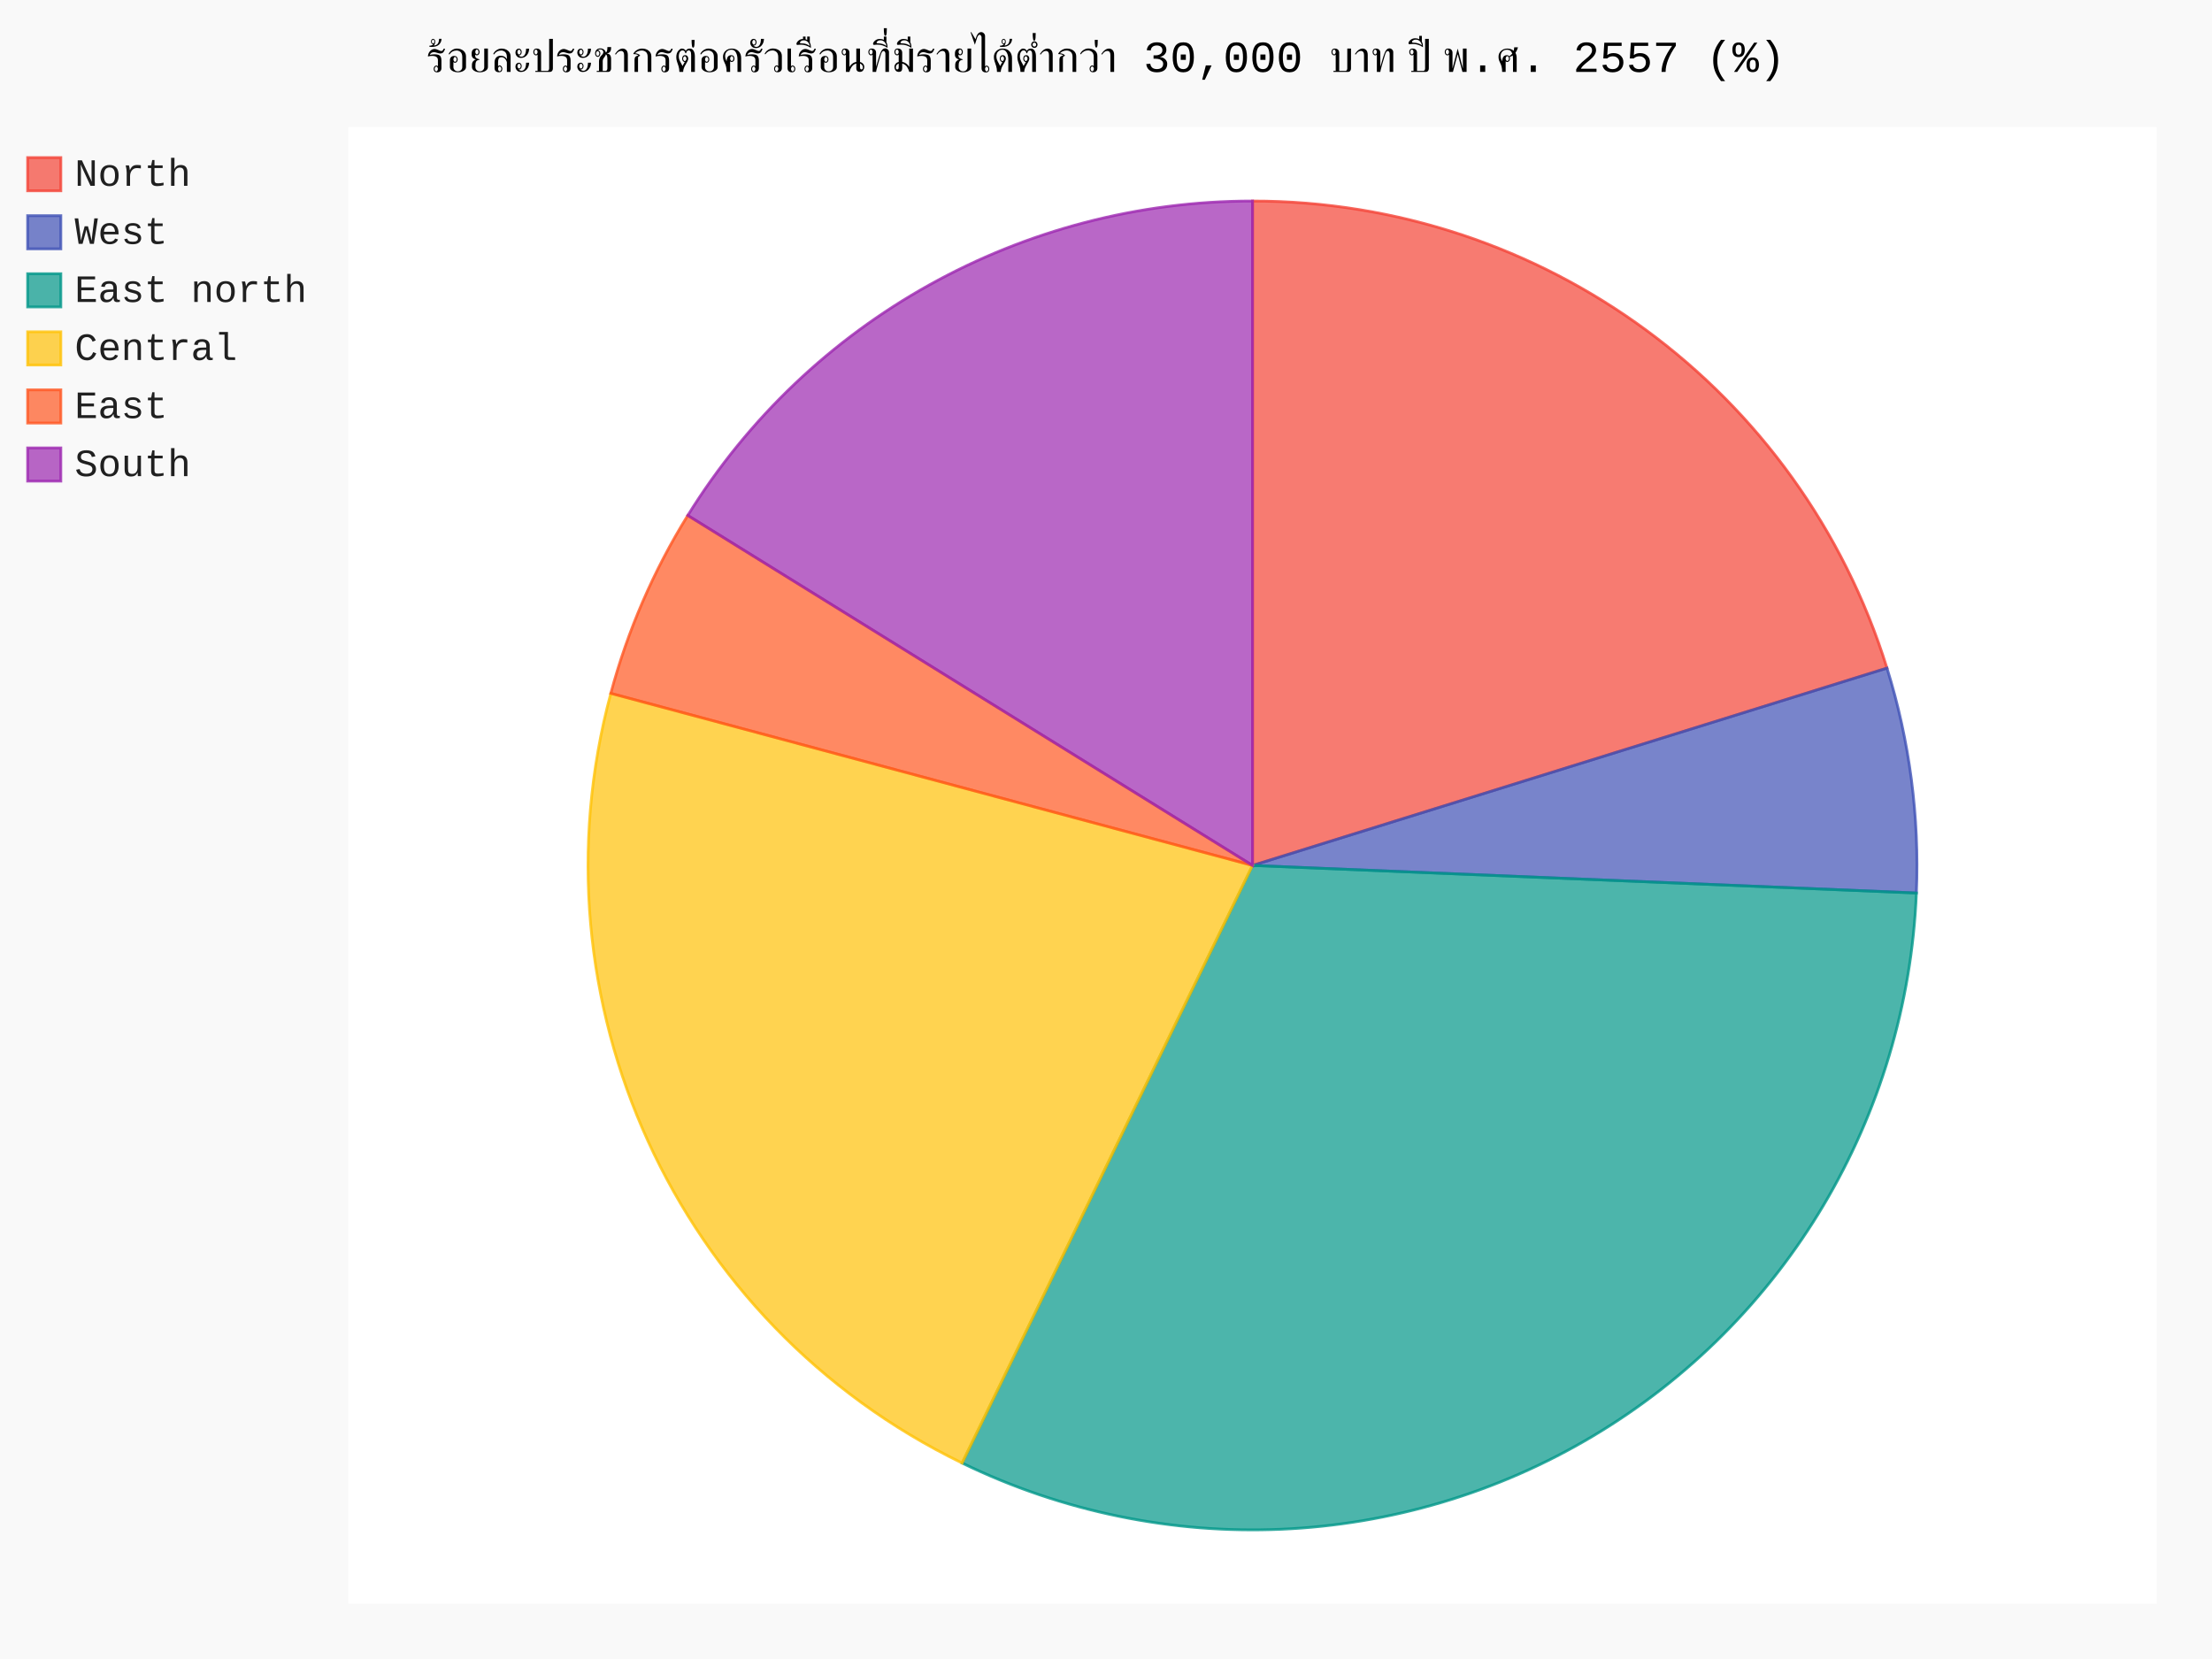
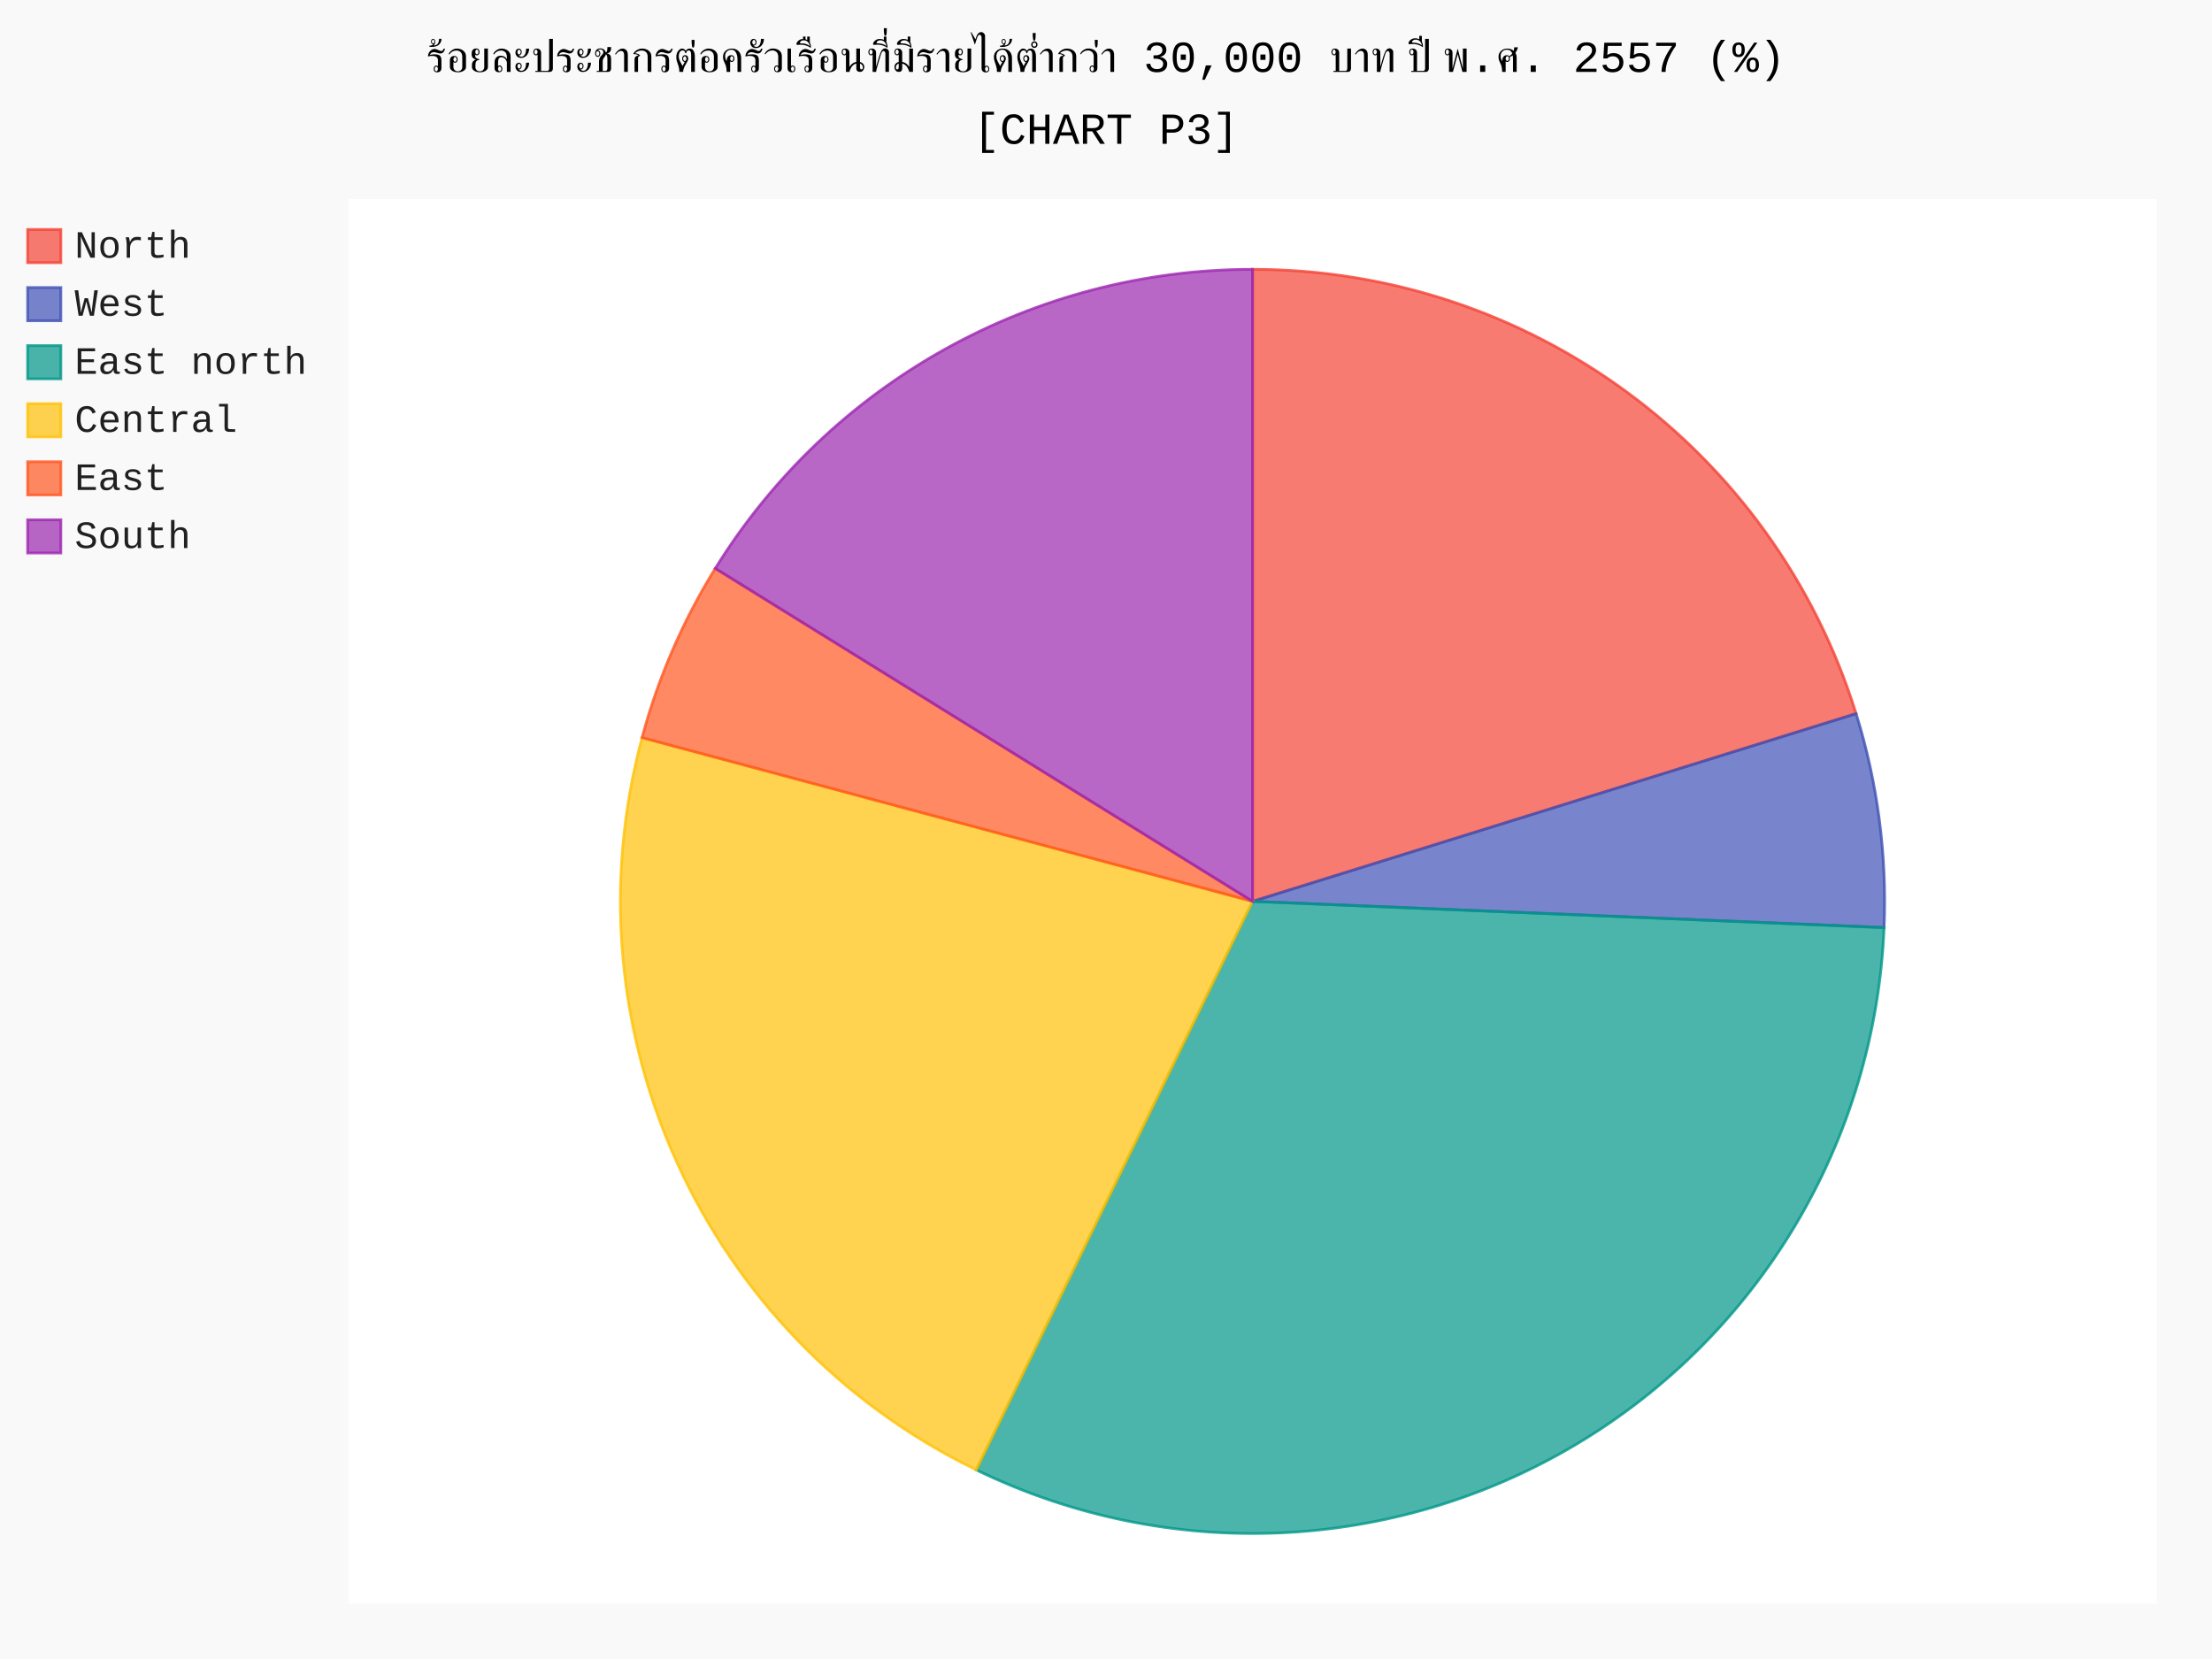
- <svg xmlns="http://www.w3.org/2000/svg" id="chart-33cfbea3-93d8-45ca-a9b8-786c41a2f5e3" class="pygal-chart" viewBox="0 0 800 600">
+ <svg xmlns="http://www.w3.org/2000/svg" id="chart-1057e785-bdf0-4803-9324-5d2d5928665e" class="pygal-chart" viewBox="0 0 800 600">
  <defs>
-     <style type="text/css">#chart-33cfbea3-93d8-45ca-a9b8-786c41a2f5e3{-webkit-user-select:none;-webkit-font-smoothing:antialiased;font-family:Consolas,"Liberation Mono",Menlo,Courier,monospace}#chart-33cfbea3-93d8-45ca-a9b8-786c41a2f5e3 .title{font-family:Consolas,"Liberation Mono",Menlo,Courier,monospace;font-size:16px}#chart-33cfbea3-93d8-45ca-a9b8-786c41a2f5e3 .legends .legend text{font-family:Consolas,"Liberation Mono",Menlo,Courier,monospace;font-size:14px}#chart-33cfbea3-93d8-45ca-a9b8-786c41a2f5e3 .axis text{font-family:Consolas,"Liberation Mono",Menlo,Courier,monospace;font-size:10px}#chart-33cfbea3-93d8-45ca-a9b8-786c41a2f5e3 .axis text.major{font-family:Consolas,"Liberation Mono",Menlo,Courier,monospace;font-size:10px}#chart-33cfbea3-93d8-45ca-a9b8-786c41a2f5e3 .text-overlay text.value{font-family:Consolas,"Liberation Mono",Menlo,Courier,monospace;font-size:16px}#chart-33cfbea3-93d8-45ca-a9b8-786c41a2f5e3 .text-overlay text.label{font-family:Consolas,"Liberation Mono",Menlo,Courier,monospace;font-size:10px}#chart-33cfbea3-93d8-45ca-a9b8-786c41a2f5e3 .tooltip{font-family:Consolas,"Liberation Mono",Menlo,Courier,monospace;font-size:14px}#chart-33cfbea3-93d8-45ca-a9b8-786c41a2f5e3 text.no_data{font-family:Consolas,"Liberation Mono",Menlo,Courier,monospace;font-size:64px}
- #chart-33cfbea3-93d8-45ca-a9b8-786c41a2f5e3{background-color:rgba(249,249,249,1)}#chart-33cfbea3-93d8-45ca-a9b8-786c41a2f5e3 path,#chart-33cfbea3-93d8-45ca-a9b8-786c41a2f5e3 line,#chart-33cfbea3-93d8-45ca-a9b8-786c41a2f5e3 rect,#chart-33cfbea3-93d8-45ca-a9b8-786c41a2f5e3 circle{-webkit-transition:150ms;-moz-transition:150ms;transition:150ms}#chart-33cfbea3-93d8-45ca-a9b8-786c41a2f5e3 .graph &gt; .background{fill:rgba(249,249,249,1)}#chart-33cfbea3-93d8-45ca-a9b8-786c41a2f5e3 .plot &gt; .background{fill:rgba(255,255,255,1)}#chart-33cfbea3-93d8-45ca-a9b8-786c41a2f5e3 .graph{fill:rgba(0,0,0,.87)}#chart-33cfbea3-93d8-45ca-a9b8-786c41a2f5e3 text.no_data{fill:rgba(0,0,0,1)}#chart-33cfbea3-93d8-45ca-a9b8-786c41a2f5e3 .title{fill:rgba(0,0,0,1)}#chart-33cfbea3-93d8-45ca-a9b8-786c41a2f5e3 .legends .legend text{fill:rgba(0,0,0,.87)}#chart-33cfbea3-93d8-45ca-a9b8-786c41a2f5e3 .legends .legend:hover text{fill:rgba(0,0,0,1)}#chart-33cfbea3-93d8-45ca-a9b8-786c41a2f5e3 .axis .line{stroke:rgba(0,0,0,1)}#chart-33cfbea3-93d8-45ca-a9b8-786c41a2f5e3 .axis .guide.line{stroke:rgba(0,0,0,.54)}#chart-33cfbea3-93d8-45ca-a9b8-786c41a2f5e3 .axis .major.line{stroke:rgba(0,0,0,.87)}#chart-33cfbea3-93d8-45ca-a9b8-786c41a2f5e3 .axis text.major{fill:rgba(0,0,0,1)}#chart-33cfbea3-93d8-45ca-a9b8-786c41a2f5e3 .axis.y .guides:hover .guide.line,#chart-33cfbea3-93d8-45ca-a9b8-786c41a2f5e3 .line-graph .axis.x .guides:hover .guide.line,#chart-33cfbea3-93d8-45ca-a9b8-786c41a2f5e3 .stackedline-graph .axis.x .guides:hover .guide.line,#chart-33cfbea3-93d8-45ca-a9b8-786c41a2f5e3 .xy-graph .axis.x .guides:hover .guide.line{stroke:rgba(0,0,0,1)}#chart-33cfbea3-93d8-45ca-a9b8-786c41a2f5e3 .axis .guides:hover text{fill:rgba(0,0,0,1)}#chart-33cfbea3-93d8-45ca-a9b8-786c41a2f5e3 .reactive{fill-opacity:.7;stroke-opacity:.8}#chart-33cfbea3-93d8-45ca-a9b8-786c41a2f5e3 .ci{stroke:rgba(0,0,0,.87)}#chart-33cfbea3-93d8-45ca-a9b8-786c41a2f5e3 .reactive.active,#chart-33cfbea3-93d8-45ca-a9b8-786c41a2f5e3 .active .reactive{fill-opacity:.8;stroke-opacity:.9;stroke-width:4}#chart-33cfbea3-93d8-45ca-a9b8-786c41a2f5e3 .ci .reactive.active{stroke-width:1.5}#chart-33cfbea3-93d8-45ca-a9b8-786c41a2f5e3 .series text{fill:rgba(0,0,0,1)}#chart-33cfbea3-93d8-45ca-a9b8-786c41a2f5e3 .tooltip rect{fill:rgba(255,255,255,1);stroke:rgba(0,0,0,1);-webkit-transition:opacity 150ms;-moz-transition:opacity 150ms;transition:opacity 150ms}#chart-33cfbea3-93d8-45ca-a9b8-786c41a2f5e3 .tooltip .label{fill:rgba(0,0,0,.87)}#chart-33cfbea3-93d8-45ca-a9b8-786c41a2f5e3 .tooltip .label{fill:rgba(0,0,0,.87)}#chart-33cfbea3-93d8-45ca-a9b8-786c41a2f5e3 .tooltip .legend{font-size:.8em;fill:rgba(0,0,0,.54)}#chart-33cfbea3-93d8-45ca-a9b8-786c41a2f5e3 .tooltip .x_label{font-size:.6em;fill:rgba(0,0,0,1)}#chart-33cfbea3-93d8-45ca-a9b8-786c41a2f5e3 .tooltip .xlink{font-size:.5em;text-decoration:underline}#chart-33cfbea3-93d8-45ca-a9b8-786c41a2f5e3 .tooltip .value{font-size:1.5em}#chart-33cfbea3-93d8-45ca-a9b8-786c41a2f5e3 .bound{font-size:.5em}#chart-33cfbea3-93d8-45ca-a9b8-786c41a2f5e3 .max-value{font-size:.75em;fill:rgba(0,0,0,.54)}#chart-33cfbea3-93d8-45ca-a9b8-786c41a2f5e3 .map-element{fill:rgba(255,255,255,1);stroke:rgba(0,0,0,.54) !important}#chart-33cfbea3-93d8-45ca-a9b8-786c41a2f5e3 .map-element .reactive{fill-opacity:inherit;stroke-opacity:inherit}#chart-33cfbea3-93d8-45ca-a9b8-786c41a2f5e3 .color-0,#chart-33cfbea3-93d8-45ca-a9b8-786c41a2f5e3 .color-0 a:visited{stroke:#F44336;fill:#F44336}#chart-33cfbea3-93d8-45ca-a9b8-786c41a2f5e3 .color-1,#chart-33cfbea3-93d8-45ca-a9b8-786c41a2f5e3 .color-1 a:visited{stroke:#3F51B5;fill:#3F51B5}#chart-33cfbea3-93d8-45ca-a9b8-786c41a2f5e3 .color-2,#chart-33cfbea3-93d8-45ca-a9b8-786c41a2f5e3 .color-2 a:visited{stroke:#009688;fill:#009688}#chart-33cfbea3-93d8-45ca-a9b8-786c41a2f5e3 .color-3,#chart-33cfbea3-93d8-45ca-a9b8-786c41a2f5e3 .color-3 a:visited{stroke:#FFC107;fill:#FFC107}#chart-33cfbea3-93d8-45ca-a9b8-786c41a2f5e3 .color-4,#chart-33cfbea3-93d8-45ca-a9b8-786c41a2f5e3 .color-4 a:visited{stroke:#FF5722;fill:#FF5722}#chart-33cfbea3-93d8-45ca-a9b8-786c41a2f5e3 .color-5,#chart-33cfbea3-93d8-45ca-a9b8-786c41a2f5e3 .color-5 a:visited{stroke:#9C27B0;fill:#9C27B0}#chart-33cfbea3-93d8-45ca-a9b8-786c41a2f5e3 .text-overlay .color-0 text{fill:black}#chart-33cfbea3-93d8-45ca-a9b8-786c41a2f5e3 .text-overlay .color-1 text{fill:black}#chart-33cfbea3-93d8-45ca-a9b8-786c41a2f5e3 .text-overlay .color-2 text{fill:black}#chart-33cfbea3-93d8-45ca-a9b8-786c41a2f5e3 .text-overlay .color-3 text{fill:black}#chart-33cfbea3-93d8-45ca-a9b8-786c41a2f5e3 .text-overlay .color-4 text{fill:black}#chart-33cfbea3-93d8-45ca-a9b8-786c41a2f5e3 .text-overlay .color-5 text{fill:black}
- #chart-33cfbea3-93d8-45ca-a9b8-786c41a2f5e3 text.no_data{text-anchor:middle}#chart-33cfbea3-93d8-45ca-a9b8-786c41a2f5e3 .guide.line{fill:none}#chart-33cfbea3-93d8-45ca-a9b8-786c41a2f5e3 .centered{text-anchor:middle}#chart-33cfbea3-93d8-45ca-a9b8-786c41a2f5e3 .title{text-anchor:middle}#chart-33cfbea3-93d8-45ca-a9b8-786c41a2f5e3 .legends .legend text{fill-opacity:1}#chart-33cfbea3-93d8-45ca-a9b8-786c41a2f5e3 .axis.x text{text-anchor:middle}#chart-33cfbea3-93d8-45ca-a9b8-786c41a2f5e3 .axis.x:not(.web) text[transform]{text-anchor:start}#chart-33cfbea3-93d8-45ca-a9b8-786c41a2f5e3 .axis.x:not(.web) text[transform].backwards{text-anchor:end}#chart-33cfbea3-93d8-45ca-a9b8-786c41a2f5e3 .axis.y text{text-anchor:end}#chart-33cfbea3-93d8-45ca-a9b8-786c41a2f5e3 .axis.y text[transform].backwards{text-anchor:start}#chart-33cfbea3-93d8-45ca-a9b8-786c41a2f5e3 .axis.y2 text{text-anchor:start}#chart-33cfbea3-93d8-45ca-a9b8-786c41a2f5e3 .axis.y2 text[transform].backwards{text-anchor:end}#chart-33cfbea3-93d8-45ca-a9b8-786c41a2f5e3 .axis .guide.line{stroke-dasharray:4,4}#chart-33cfbea3-93d8-45ca-a9b8-786c41a2f5e3 .axis .major.guide.line{stroke-dasharray:6,6}#chart-33cfbea3-93d8-45ca-a9b8-786c41a2f5e3 .horizontal .axis.y .guide.line,#chart-33cfbea3-93d8-45ca-a9b8-786c41a2f5e3 .horizontal .axis.y2 .guide.line,#chart-33cfbea3-93d8-45ca-a9b8-786c41a2f5e3 .vertical .axis.x .guide.line{opacity:0}#chart-33cfbea3-93d8-45ca-a9b8-786c41a2f5e3 .horizontal .axis.always_show .guide.line,#chart-33cfbea3-93d8-45ca-a9b8-786c41a2f5e3 .vertical .axis.always_show .guide.line{opacity:1 !important}#chart-33cfbea3-93d8-45ca-a9b8-786c41a2f5e3 .axis.y .guides:hover .guide.line,#chart-33cfbea3-93d8-45ca-a9b8-786c41a2f5e3 .axis.y2 .guides:hover .guide.line,#chart-33cfbea3-93d8-45ca-a9b8-786c41a2f5e3 .axis.x .guides:hover .guide.line{opacity:1}#chart-33cfbea3-93d8-45ca-a9b8-786c41a2f5e3 .axis .guides:hover text{opacity:1}#chart-33cfbea3-93d8-45ca-a9b8-786c41a2f5e3 .nofill{fill:none}#chart-33cfbea3-93d8-45ca-a9b8-786c41a2f5e3 .subtle-fill{fill-opacity:.2}#chart-33cfbea3-93d8-45ca-a9b8-786c41a2f5e3 .dot{stroke-width:1px;fill-opacity:1}#chart-33cfbea3-93d8-45ca-a9b8-786c41a2f5e3 .dot.active{stroke-width:5px}#chart-33cfbea3-93d8-45ca-a9b8-786c41a2f5e3 .dot.negative{fill:transparent}#chart-33cfbea3-93d8-45ca-a9b8-786c41a2f5e3 text,#chart-33cfbea3-93d8-45ca-a9b8-786c41a2f5e3 tspan{stroke:none !important}#chart-33cfbea3-93d8-45ca-a9b8-786c41a2f5e3 .series text.active{opacity:1}#chart-33cfbea3-93d8-45ca-a9b8-786c41a2f5e3 .tooltip rect{fill-opacity:.95;stroke-width:.5}#chart-33cfbea3-93d8-45ca-a9b8-786c41a2f5e3 .tooltip text{fill-opacity:1}#chart-33cfbea3-93d8-45ca-a9b8-786c41a2f5e3 .showable{visibility:hidden}#chart-33cfbea3-93d8-45ca-a9b8-786c41a2f5e3 .showable.shown{visibility:visible}#chart-33cfbea3-93d8-45ca-a9b8-786c41a2f5e3 .gauge-background{fill:rgba(229,229,229,1);stroke:none}#chart-33cfbea3-93d8-45ca-a9b8-786c41a2f5e3 .bg-lines{stroke:rgba(249,249,249,1);stroke-width:2px}</style>
+     <style type="text/css">#chart-1057e785-bdf0-4803-9324-5d2d5928665e{-webkit-user-select:none;-webkit-font-smoothing:antialiased;font-family:Consolas,"Liberation Mono",Menlo,Courier,monospace}#chart-1057e785-bdf0-4803-9324-5d2d5928665e .title{font-family:Consolas,"Liberation Mono",Menlo,Courier,monospace;font-size:16px}#chart-1057e785-bdf0-4803-9324-5d2d5928665e .legends .legend text{font-family:Consolas,"Liberation Mono",Menlo,Courier,monospace;font-size:14px}#chart-1057e785-bdf0-4803-9324-5d2d5928665e .axis text{font-family:Consolas,"Liberation Mono",Menlo,Courier,monospace;font-size:10px}#chart-1057e785-bdf0-4803-9324-5d2d5928665e .axis text.major{font-family:Consolas,"Liberation Mono",Menlo,Courier,monospace;font-size:10px}#chart-1057e785-bdf0-4803-9324-5d2d5928665e .text-overlay text.value{font-family:Consolas,"Liberation Mono",Menlo,Courier,monospace;font-size:16px}#chart-1057e785-bdf0-4803-9324-5d2d5928665e .text-overlay text.label{font-family:Consolas,"Liberation Mono",Menlo,Courier,monospace;font-size:10px}#chart-1057e785-bdf0-4803-9324-5d2d5928665e .tooltip{font-family:Consolas,"Liberation Mono",Menlo,Courier,monospace;font-size:14px}#chart-1057e785-bdf0-4803-9324-5d2d5928665e text.no_data{font-family:Consolas,"Liberation Mono",Menlo,Courier,monospace;font-size:64px}
+ #chart-1057e785-bdf0-4803-9324-5d2d5928665e{background-color:rgba(249,249,249,1)}#chart-1057e785-bdf0-4803-9324-5d2d5928665e path,#chart-1057e785-bdf0-4803-9324-5d2d5928665e line,#chart-1057e785-bdf0-4803-9324-5d2d5928665e rect,#chart-1057e785-bdf0-4803-9324-5d2d5928665e circle{-webkit-transition:150ms;-moz-transition:150ms;transition:150ms}#chart-1057e785-bdf0-4803-9324-5d2d5928665e .graph &gt; .background{fill:rgba(249,249,249,1)}#chart-1057e785-bdf0-4803-9324-5d2d5928665e .plot &gt; .background{fill:rgba(255,255,255,1)}#chart-1057e785-bdf0-4803-9324-5d2d5928665e .graph{fill:rgba(0,0,0,.87)}#chart-1057e785-bdf0-4803-9324-5d2d5928665e text.no_data{fill:rgba(0,0,0,1)}#chart-1057e785-bdf0-4803-9324-5d2d5928665e .title{fill:rgba(0,0,0,1)}#chart-1057e785-bdf0-4803-9324-5d2d5928665e .legends .legend text{fill:rgba(0,0,0,.87)}#chart-1057e785-bdf0-4803-9324-5d2d5928665e .legends .legend:hover text{fill:rgba(0,0,0,1)}#chart-1057e785-bdf0-4803-9324-5d2d5928665e .axis .line{stroke:rgba(0,0,0,1)}#chart-1057e785-bdf0-4803-9324-5d2d5928665e .axis .guide.line{stroke:rgba(0,0,0,.54)}#chart-1057e785-bdf0-4803-9324-5d2d5928665e .axis .major.line{stroke:rgba(0,0,0,.87)}#chart-1057e785-bdf0-4803-9324-5d2d5928665e .axis text.major{fill:rgba(0,0,0,1)}#chart-1057e785-bdf0-4803-9324-5d2d5928665e .axis.y .guides:hover .guide.line,#chart-1057e785-bdf0-4803-9324-5d2d5928665e .line-graph .axis.x .guides:hover .guide.line,#chart-1057e785-bdf0-4803-9324-5d2d5928665e .stackedline-graph .axis.x .guides:hover .guide.line,#chart-1057e785-bdf0-4803-9324-5d2d5928665e .xy-graph .axis.x .guides:hover .guide.line{stroke:rgba(0,0,0,1)}#chart-1057e785-bdf0-4803-9324-5d2d5928665e .axis .guides:hover text{fill:rgba(0,0,0,1)}#chart-1057e785-bdf0-4803-9324-5d2d5928665e .reactive{fill-opacity:.7;stroke-opacity:.8}#chart-1057e785-bdf0-4803-9324-5d2d5928665e .ci{stroke:rgba(0,0,0,.87)}#chart-1057e785-bdf0-4803-9324-5d2d5928665e .reactive.active,#chart-1057e785-bdf0-4803-9324-5d2d5928665e .active .reactive{fill-opacity:.8;stroke-opacity:.9;stroke-width:4}#chart-1057e785-bdf0-4803-9324-5d2d5928665e .ci .reactive.active{stroke-width:1.5}#chart-1057e785-bdf0-4803-9324-5d2d5928665e .series text{fill:rgba(0,0,0,1)}#chart-1057e785-bdf0-4803-9324-5d2d5928665e .tooltip rect{fill:rgba(255,255,255,1);stroke:rgba(0,0,0,1);-webkit-transition:opacity 150ms;-moz-transition:opacity 150ms;transition:opacity 150ms}#chart-1057e785-bdf0-4803-9324-5d2d5928665e .tooltip .label{fill:rgba(0,0,0,.87)}#chart-1057e785-bdf0-4803-9324-5d2d5928665e .tooltip .label{fill:rgba(0,0,0,.87)}#chart-1057e785-bdf0-4803-9324-5d2d5928665e .tooltip .legend{font-size:.8em;fill:rgba(0,0,0,.54)}#chart-1057e785-bdf0-4803-9324-5d2d5928665e .tooltip .x_label{font-size:.6em;fill:rgba(0,0,0,1)}#chart-1057e785-bdf0-4803-9324-5d2d5928665e .tooltip .xlink{font-size:.5em;text-decoration:underline}#chart-1057e785-bdf0-4803-9324-5d2d5928665e .tooltip .value{font-size:1.5em}#chart-1057e785-bdf0-4803-9324-5d2d5928665e .bound{font-size:.5em}#chart-1057e785-bdf0-4803-9324-5d2d5928665e .max-value{font-size:.75em;fill:rgba(0,0,0,.54)}#chart-1057e785-bdf0-4803-9324-5d2d5928665e .map-element{fill:rgba(255,255,255,1);stroke:rgba(0,0,0,.54) !important}#chart-1057e785-bdf0-4803-9324-5d2d5928665e .map-element .reactive{fill-opacity:inherit;stroke-opacity:inherit}#chart-1057e785-bdf0-4803-9324-5d2d5928665e .color-0,#chart-1057e785-bdf0-4803-9324-5d2d5928665e .color-0 a:visited{stroke:#F44336;fill:#F44336}#chart-1057e785-bdf0-4803-9324-5d2d5928665e .color-1,#chart-1057e785-bdf0-4803-9324-5d2d5928665e .color-1 a:visited{stroke:#3F51B5;fill:#3F51B5}#chart-1057e785-bdf0-4803-9324-5d2d5928665e .color-2,#chart-1057e785-bdf0-4803-9324-5d2d5928665e .color-2 a:visited{stroke:#009688;fill:#009688}#chart-1057e785-bdf0-4803-9324-5d2d5928665e .color-3,#chart-1057e785-bdf0-4803-9324-5d2d5928665e .color-3 a:visited{stroke:#FFC107;fill:#FFC107}#chart-1057e785-bdf0-4803-9324-5d2d5928665e .color-4,#chart-1057e785-bdf0-4803-9324-5d2d5928665e .color-4 a:visited{stroke:#FF5722;fill:#FF5722}#chart-1057e785-bdf0-4803-9324-5d2d5928665e .color-5,#chart-1057e785-bdf0-4803-9324-5d2d5928665e .color-5 a:visited{stroke:#9C27B0;fill:#9C27B0}#chart-1057e785-bdf0-4803-9324-5d2d5928665e .text-overlay .color-0 text{fill:black}#chart-1057e785-bdf0-4803-9324-5d2d5928665e .text-overlay .color-1 text{fill:black}#chart-1057e785-bdf0-4803-9324-5d2d5928665e .text-overlay .color-2 text{fill:black}#chart-1057e785-bdf0-4803-9324-5d2d5928665e .text-overlay .color-3 text{fill:black}#chart-1057e785-bdf0-4803-9324-5d2d5928665e .text-overlay .color-4 text{fill:black}#chart-1057e785-bdf0-4803-9324-5d2d5928665e .text-overlay .color-5 text{fill:black}
+ #chart-1057e785-bdf0-4803-9324-5d2d5928665e text.no_data{text-anchor:middle}#chart-1057e785-bdf0-4803-9324-5d2d5928665e .guide.line{fill:none}#chart-1057e785-bdf0-4803-9324-5d2d5928665e .centered{text-anchor:middle}#chart-1057e785-bdf0-4803-9324-5d2d5928665e .title{text-anchor:middle}#chart-1057e785-bdf0-4803-9324-5d2d5928665e .legends .legend text{fill-opacity:1}#chart-1057e785-bdf0-4803-9324-5d2d5928665e .axis.x text{text-anchor:middle}#chart-1057e785-bdf0-4803-9324-5d2d5928665e .axis.x:not(.web) text[transform]{text-anchor:start}#chart-1057e785-bdf0-4803-9324-5d2d5928665e .axis.x:not(.web) text[transform].backwards{text-anchor:end}#chart-1057e785-bdf0-4803-9324-5d2d5928665e .axis.y text{text-anchor:end}#chart-1057e785-bdf0-4803-9324-5d2d5928665e .axis.y text[transform].backwards{text-anchor:start}#chart-1057e785-bdf0-4803-9324-5d2d5928665e .axis.y2 text{text-anchor:start}#chart-1057e785-bdf0-4803-9324-5d2d5928665e .axis.y2 text[transform].backwards{text-anchor:end}#chart-1057e785-bdf0-4803-9324-5d2d5928665e .axis .guide.line{stroke-dasharray:4,4}#chart-1057e785-bdf0-4803-9324-5d2d5928665e .axis .major.guide.line{stroke-dasharray:6,6}#chart-1057e785-bdf0-4803-9324-5d2d5928665e .horizontal .axis.y .guide.line,#chart-1057e785-bdf0-4803-9324-5d2d5928665e .horizontal .axis.y2 .guide.line,#chart-1057e785-bdf0-4803-9324-5d2d5928665e .vertical .axis.x .guide.line{opacity:0}#chart-1057e785-bdf0-4803-9324-5d2d5928665e .horizontal .axis.always_show .guide.line,#chart-1057e785-bdf0-4803-9324-5d2d5928665e .vertical .axis.always_show .guide.line{opacity:1 !important}#chart-1057e785-bdf0-4803-9324-5d2d5928665e .axis.y .guides:hover .guide.line,#chart-1057e785-bdf0-4803-9324-5d2d5928665e .axis.y2 .guides:hover .guide.line,#chart-1057e785-bdf0-4803-9324-5d2d5928665e .axis.x .guides:hover .guide.line{opacity:1}#chart-1057e785-bdf0-4803-9324-5d2d5928665e .axis .guides:hover text{opacity:1}#chart-1057e785-bdf0-4803-9324-5d2d5928665e .nofill{fill:none}#chart-1057e785-bdf0-4803-9324-5d2d5928665e .subtle-fill{fill-opacity:.2}#chart-1057e785-bdf0-4803-9324-5d2d5928665e .dot{stroke-width:1px;fill-opacity:1}#chart-1057e785-bdf0-4803-9324-5d2d5928665e .dot.active{stroke-width:5px}#chart-1057e785-bdf0-4803-9324-5d2d5928665e .dot.negative{fill:transparent}#chart-1057e785-bdf0-4803-9324-5d2d5928665e text,#chart-1057e785-bdf0-4803-9324-5d2d5928665e tspan{stroke:none !important}#chart-1057e785-bdf0-4803-9324-5d2d5928665e .series text.active{opacity:1}#chart-1057e785-bdf0-4803-9324-5d2d5928665e .tooltip rect{fill-opacity:.95;stroke-width:.5}#chart-1057e785-bdf0-4803-9324-5d2d5928665e .tooltip text{fill-opacity:1}#chart-1057e785-bdf0-4803-9324-5d2d5928665e .showable{visibility:hidden}#chart-1057e785-bdf0-4803-9324-5d2d5928665e .showable.shown{visibility:visible}#chart-1057e785-bdf0-4803-9324-5d2d5928665e .gauge-background{fill:rgba(229,229,229,1);stroke:none}#chart-1057e785-bdf0-4803-9324-5d2d5928665e .bg-lines{stroke:rgba(249,249,249,1);stroke-width:2px}</style>
  </defs>
  <g class="graph pie-graph vertical">
    <rect class="background" height="600" width="800" x="0" y="0" />
-     <g class="plot" transform="translate(126, 46)">
-       <rect class="background" height="534" width="654.0" x="0" y="0" />
+     <g class="plot" transform="translate(126, 72)">
+       <rect class="background" height="508" width="654.0" x="0" y="0" />
      <g class="series serie-0 color-0">
        <g class="slices">
          <g class="slice">
-             <path class="slice reactive tooltip-trigger" d="M327 26.7 A240.3 240.3 0 0 1 556.454 195.621 L327 267 A0 0 0 0 0 327 267 z" />
+             <path class="slice reactive tooltip-trigger" d="M327 25.4 A228.6 228.6 0 0 1 545.282 186.096 L327 254 A0 0 0 0 0 327 254 z" />
          </g>
        </g>
      </g>
      <g class="series serie-1 color-1">
        <g class="slices">
          <g class="slice">
-             <path class="slice reactive tooltip-trigger" d="M556.454 195.621 A240.3 240.3 0 0 1 567.093 276.962 L327 267 A0 0 0 0 0 327 267 z" />
+             <path class="slice reactive tooltip-trigger" d="M545.282 186.096 A228.6 228.6 0 0 1 555.403 263.477 L327 254 A0 0 0 0 0 327 254 z" />
          </g>
        </g>
      </g>
      <g class="series serie-2 color-2">
        <g class="slices">
          <g class="slice">
-             <path class="slice reactive tooltip-trigger" d="M567.093 276.962 A240.3 240.3 0 0 1 221.961 483.127 L327 267 A0 0 0 0 0 327 267 z" />
+             <path class="slice reactive tooltip-trigger" d="M555.403 263.477 A228.6 228.6 0 0 1 227.075 459.604 L327 254 A0 0 0 0 0 327 254 z" />
          </g>
        </g>
      </g>
      <g class="series serie-3 color-3">
        <g class="slices">
          <g class="slice">
-             <path class="slice reactive tooltip-trigger" d="M221.961 483.127 A240.3 240.3 0 0 1 94.901 204.757 L327 267 A0 0 0 0 0 327 267 z" />
+             <path class="slice reactive tooltip-trigger" d="M227.075 459.604 A228.6 228.6 0 0 1 106.202 194.788 L327 254 A0 0 0 0 0 327 254 z" />
          </g>
        </g>
      </g>
      <g class="series serie-4 color-4">
        <g class="slices">
          <g class="slice">
-             <path class="slice reactive tooltip-trigger" d="M94.901 204.757 A240.3 240.3 0 0 1 122.744 140.415 L327 267 A0 0 0 0 0 327 267 z" />
+             <path class="slice reactive tooltip-trigger" d="M106.202 194.788 A228.6 228.6 0 0 1 132.689 133.579 L327 254 A0 0 0 0 0 327 254 z" />
          </g>
        </g>
      </g>
      <g class="series serie-5 color-5">
        <g class="slices">
          <g class="slice">
-             <path class="slice reactive tooltip-trigger" d="M122.744 140.415 A240.3 240.3 0 0 1 327 26.7 L327 267 A0 0 0 0 0 327 267 z" />
+             <path class="slice reactive tooltip-trigger" d="M132.689 133.579 A228.6 228.6 0 0 1 327 25.4 L327 254 A0 0 0 0 0 327 254 z" />
          </g>
        </g>
      </g>
    </g>
    <g class="titles">
      <text class="title plot_title" x="400.0" y="26">ร้อยละประชากรต่อครัวเรือนที่มีรายได้ต่ำกว่า 30,000 บาท ปี พ.ศ. 2557 (%)</text>
+       <text class="title plot_title" x="400.0" y="52">[CHART P3]</text>
    </g>
-     <g class="plot overlay" transform="translate(126, 46)">
+     <g class="plot overlay" transform="translate(126, 72)">
      <g class="series serie-0 color-0" />
      <g class="series serie-1 color-1" />
      <g class="series serie-2 color-2" />
      <g class="series serie-3 color-3" />
      <g class="series serie-4 color-4" />
      <g class="series serie-5 color-5" />
    </g>
-     <g class="plot text-overlay" transform="translate(126, 46)">
+     <g class="plot text-overlay" transform="translate(126, 72)">
      <g class="series serie-0 color-0" />
      <g class="series serie-1 color-1" />
      <g class="series serie-2 color-2" />
      <g class="series serie-3 color-3" />
      <g class="series serie-4 color-4" />
      <g class="series serie-5 color-5" />
    </g>
-     <g class="plot tooltip-overlay" transform="translate(126, 46)">
+     <g class="plot tooltip-overlay" transform="translate(126, 72)">
      <g class="tooltip" style="opacity: 0" transform="translate(0 0)">
        <rect class="tooltip-box" height="0" rx="0" ry="0" width="0" />
        <g class="text" />
      </g>
    </g>
-     <g class="legends" transform="translate(10, 56)">
+     <g class="legends" transform="translate(10, 82)">
      <g class="legend reactive activate-serie" id="activate-serie-0">
        <rect class="color-0 reactive" height="12" width="12" x="0.0" y="1.0" />
        <text x="17.0" y="11.2">North</text>
      </g>
      <g class="legend reactive activate-serie" id="activate-serie-1">
        <rect class="color-1 reactive" height="12" width="12" x="0.0" y="22.0" />
        <text x="17.0" y="32.2">West</text>
      </g>
      <g class="legend reactive activate-serie" id="activate-serie-2">
        <rect class="color-2 reactive" height="12" width="12" x="0.0" y="43.0" />
        <text x="17.0" y="53.2">East north</text>
      </g>
      <g class="legend reactive activate-serie" id="activate-serie-3">
        <rect class="color-3 reactive" height="12" width="12" x="0.0" y="64.0" />
        <text x="17.0" y="74.2">Central</text>
      </g>
      <g class="legend reactive activate-serie" id="activate-serie-4">
        <rect class="color-4 reactive" height="12" width="12" x="0.0" y="85.0" />
        <text x="17.0" y="95.2">East</text>
      </g>
      <g class="legend reactive activate-serie" id="activate-serie-5">
        <rect class="color-5 reactive" height="12" width="12" x="0.0" y="106.0" />
        <text x="17.0" y="116.2">South</text>
      </g>
    </g>
-     <g class="legends" transform="translate(790, 56)" />
+     <g class="legends" transform="translate(790, 82)" />
  </g>
</svg>
